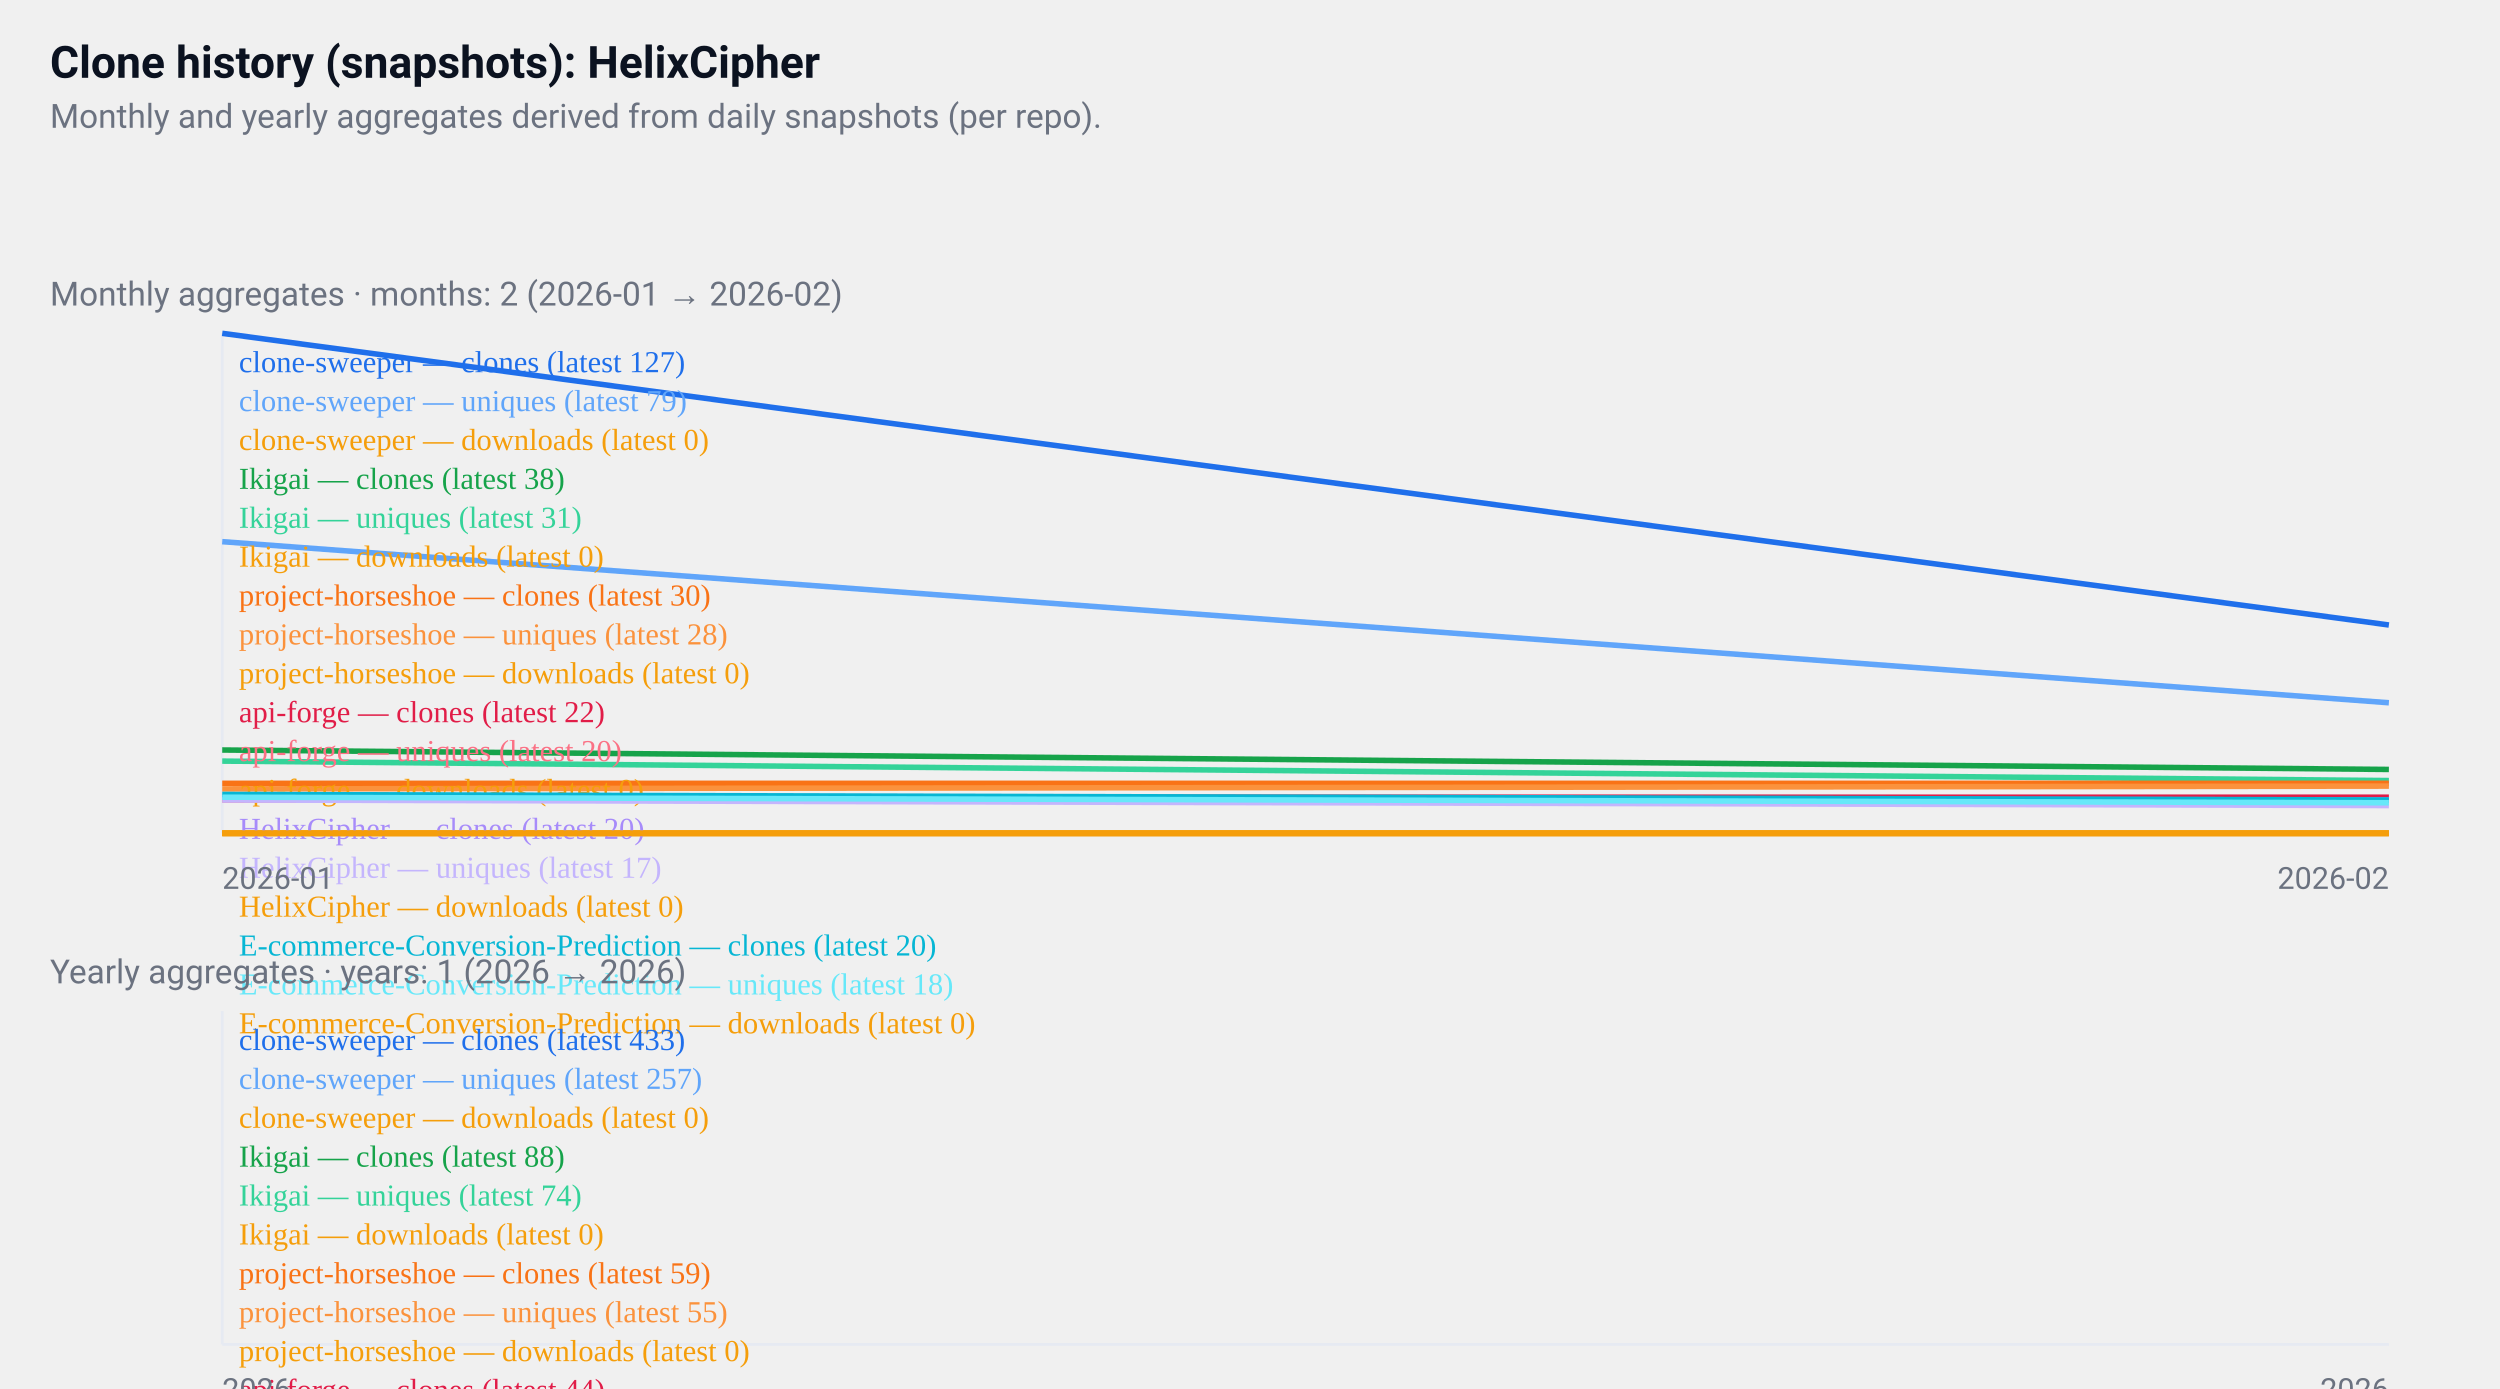
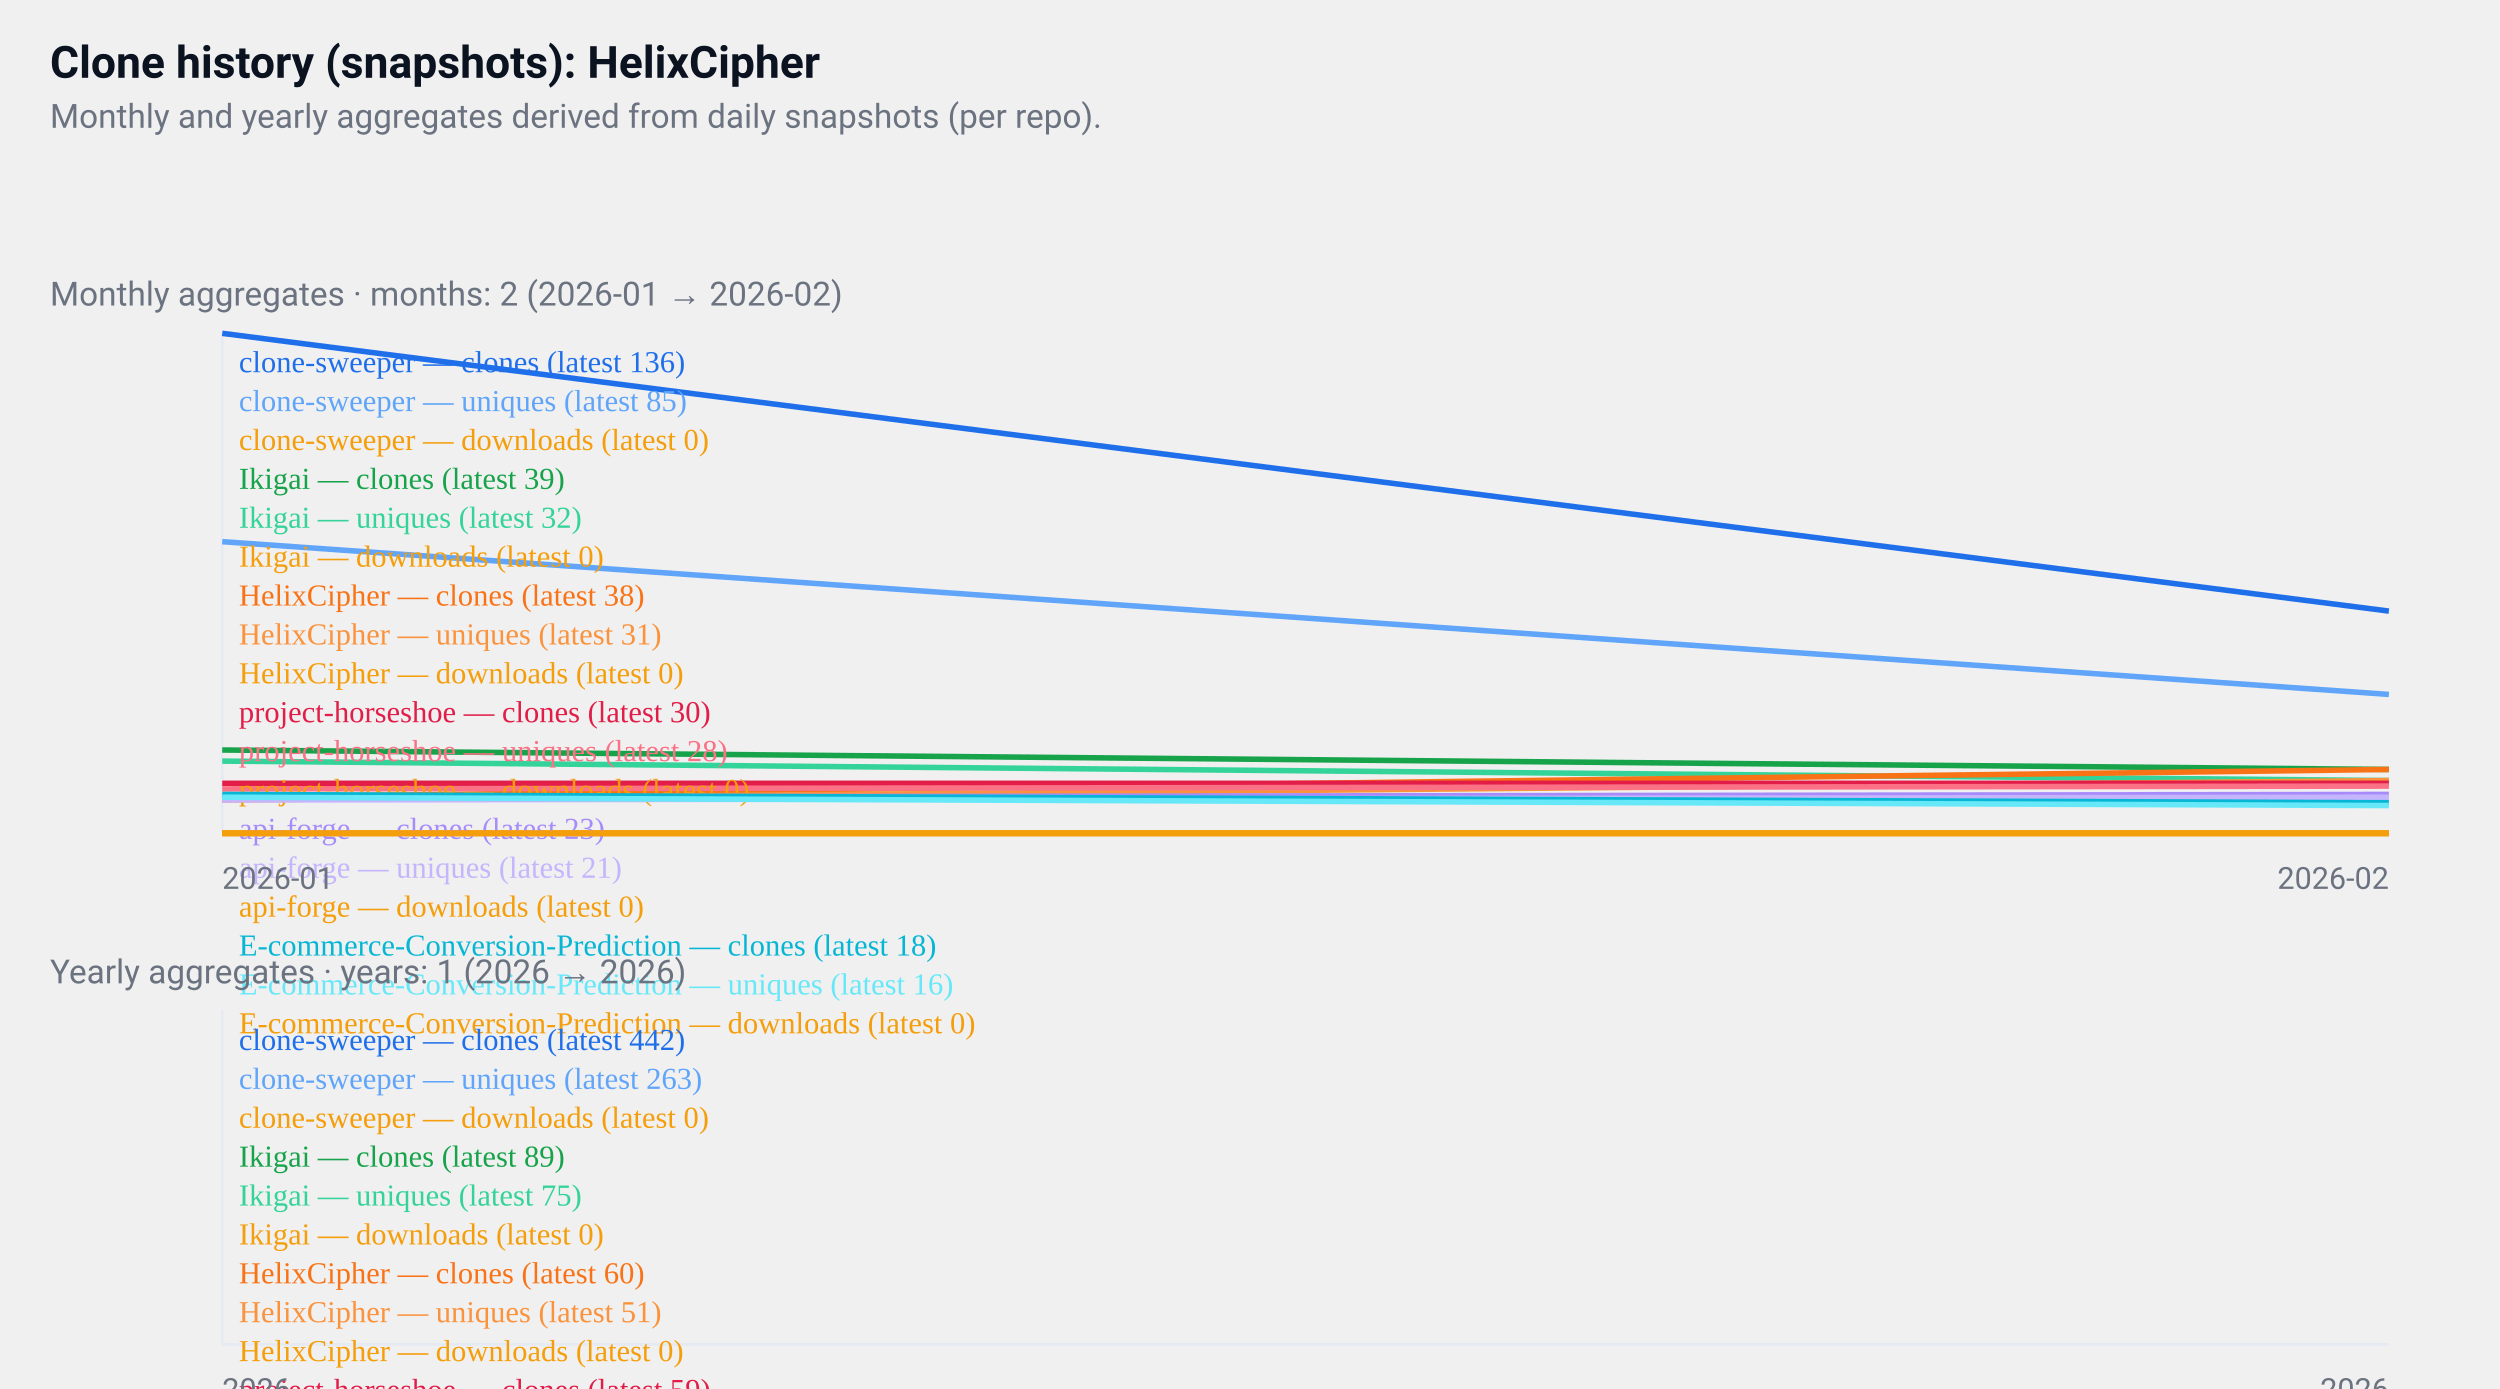
<svg xmlns="http://www.w3.org/2000/svg" width="900" height="500" viewBox="0 0 900 500" role="img" aria-label="GitHub repositories clone history">
  <style>
  .card { font-family: "Segoe UI", Roboto, "Helvetica Neue", Arial, sans-serif; }
  .title { font-weight:700; font-size:16px; fill:#0b1220; }
  .muted { font-size:12px; fill:#6b7280; }
  .axis { font-size:11px; fill:#6b7280; }
  .line { fill:none; stroke-width:2; }
  @media (prefers-color-scheme: dark) {
    .title, .muted, .axis { fill: #ffffff; }
  }
</style>
  <rect x="0" y="0" width="900" height="500" fill="transparent" />
  <text x="18" y="28" class="title card">
  Clone history (snapshots): HelixCipher
</text>
  <text x="18" y="46" class="muted card">
  Monthly and yearly aggregates derived from daily snapshots (per repo).
</text>
  <g transform="translate(0,96)">
    <text x="18" y="14" class="muted card">
    Monthly aggregates · months: 2 (2026-01 → 2026-02)
  </text>
    <line x1="80" y1="24" x2="80" y2="204" stroke="#e6eaf2" />
    <line x1="80" y1="204" x2="860" y2="204" stroke="#e6eaf2" />
-     <polyline points="80,24 860,129" class="line" style="stroke:#1f6feb" />
+     <polyline points="80,24 860,124" class="line" style="stroke:#1f6feb" />
    <text x="86" y="38" class="axis" style="fill:#1f6feb">
-       clone-sweeper — clones (latest 127)
+       clone-sweeper — clones (latest 136)
    </text>
-     <polyline points="80,99 860,157" class="line" style="stroke:#60a5fa" />
+     <polyline points="80,99 860,154" class="line" style="stroke:#60a5fa" />
    <text x="86" y="52" class="axis" style="fill:#60a5fa">
-       clone-sweeper — uniques (latest 79)
+       clone-sweeper — uniques (latest 85)
    </text>
    <polyline points="80,204 860,204" class="line" style="stroke:#f59e0b" />
    <text x="86" y="66" class="axis" style="fill:#f59e0b">
      clone-sweeper — downloads (latest 0)
    </text>
    <polyline points="80,174 860,181" class="line" style="stroke:#16a34a" />
    <text x="86" y="80" class="axis" style="fill:#16a34a">
-       Ikigai — clones (latest 38)
+       Ikigai — clones (latest 39)
    </text>
    <polyline points="80,178 860,185" class="line" style="stroke:#34d399" />
    <text x="86" y="94" class="axis" style="fill:#34d399">
-       Ikigai — uniques (latest 31)
+       Ikigai — uniques (latest 32)
    </text>
    <polyline points="80,204 860,204" class="line" style="stroke:#f59e0b" />
    <text x="86" y="108" class="axis" style="fill:#f59e0b">
      Ikigai — downloads (latest 0)
    </text>
-     <polyline points="80,186 860,186" class="line" style="stroke:#f97316" />
+     <polyline points="80,191 860,181" class="line" style="stroke:#f97316" />
    <text x="86" y="122" class="axis" style="fill:#f97316">
+       HelixCipher — clones (latest 38)
+     </text>
+     <polyline points="80,192 860,185" class="line" style="stroke:#fb923c" />
+     <text x="86" y="136" class="axis" style="fill:#fb923c">
+       HelixCipher — uniques (latest 31)
+     </text>
+     <polyline points="80,204 860,204" class="line" style="stroke:#f59e0b" />
+     <text x="86" y="150" class="axis" style="fill:#f59e0b">
+       HelixCipher — downloads (latest 0)
+     </text>
+     <polyline points="80,186 860,186" class="line" style="stroke:#e11d48" />
+     <text x="86" y="164" class="axis" style="fill:#e11d48">
      project-horseshoe — clones (latest 30)
    </text>
-     <polyline points="80,188 860,187" class="line" style="stroke:#fb923c" />
-     <text x="86" y="136" class="axis" style="fill:#fb923c">
+     <polyline points="80,188 860,187" class="line" style="stroke:#fb7185" />
+     <text x="86" y="178" class="axis" style="fill:#fb7185">
      project-horseshoe — uniques (latest 28)
    </text>
    <polyline points="80,204 860,204" class="line" style="stroke:#f59e0b" />
-     <text x="86" y="150" class="axis" style="fill:#f59e0b">
+     <text x="86" y="192" class="axis" style="fill:#f59e0b">
      project-horseshoe — downloads (latest 0)
    </text>
-     <polyline points="80,191 860,191" class="line" style="stroke:#e11d48" />
-     <text x="86" y="164" class="axis" style="fill:#e11d48">
-       api-forge — clones (latest 22)
+     <polyline points="80,191 860,190" class="line" style="stroke:#a78bfa" />
+     <text x="86" y="206" class="axis" style="fill:#a78bfa">
+       api-forge — clones (latest 23)
    </text>
-     <polyline points="80,192 860,192" class="line" style="stroke:#fb7185" />
-     <text x="86" y="178" class="axis" style="fill:#fb7185">
-       api-forge — uniques (latest 20)
-     </text>
-     <polyline points="80,204 860,204" class="line" style="stroke:#f59e0b" />
-     <text x="86" y="192" class="axis" style="fill:#f59e0b">
-       api-forge — downloads (latest 0)
-     </text>
-     <polyline points="80,191 860,192" class="line" style="stroke:#a78bfa" />
-     <text x="86" y="206" class="axis" style="fill:#a78bfa">
-       HelixCipher — clones (latest 20)
-     </text>
-     <polyline points="80,192 860,194" class="line" style="stroke:#c4b5fd" />
+     <polyline points="80,192 860,191" class="line" style="stroke:#c4b5fd" />
    <text x="86" y="220" class="axis" style="fill:#c4b5fd">
-       HelixCipher — uniques (latest 17)
+       api-forge — uniques (latest 21)
    </text>
    <polyline points="80,204 860,204" class="line" style="stroke:#f59e0b" />
    <text x="86" y="234" class="axis" style="fill:#f59e0b">
-       HelixCipher — downloads (latest 0)
+       api-forge — downloads (latest 0)
    </text>
-     <polyline points="80,190 860,192" class="line" style="stroke:#06b6d4" />
+     <polyline points="80,190 860,193" class="line" style="stroke:#06b6d4" />
    <text x="86" y="248" class="axis" style="fill:#06b6d4">
-       E-commerce-Conversion-Prediction — clones (latest 20)
+       E-commerce-Conversion-Prediction — clones (latest 18)
    </text>
-     <polyline points="80,191 860,193" class="line" style="stroke:#67e8f9" />
+     <polyline points="80,191 860,194" class="line" style="stroke:#67e8f9" />
    <text x="86" y="262" class="axis" style="fill:#67e8f9">
-       E-commerce-Conversion-Prediction — uniques (latest 18)
+       E-commerce-Conversion-Prediction — uniques (latest 16)
    </text>
    <polyline points="80,204 860,204" class="line" style="stroke:#f59e0b" />
    <text x="86" y="276" class="axis" style="fill:#f59e0b">
      E-commerce-Conversion-Prediction — downloads (latest 0)
    </text>
    <text x="80" y="224" class="axis card">2026-01</text>
    <text x="860" y="224" class="axis card" text-anchor="end">2026-02</text>
  </g>
  <g transform="translate(0,340)">
    <text x="18" y="14" class="muted card">
    Yearly aggregates · years: 1 (2026 → 2026)
  </text>
    <line x1="80" y1="24" x2="80" y2="144" stroke="#e6eaf2" />
    <line x1="80" y1="144" x2="860" y2="144" stroke="#e6eaf2" />
    <polyline points="470,24" class="line" style="stroke:#1f6feb" />
    <text x="86" y="38" class="axis" style="fill:#1f6feb">
-       clone-sweeper — clones (latest 433)
+       clone-sweeper — clones (latest 442)
    </text>
    <polyline points="470,72" class="line" style="stroke:#60a5fa" />
    <text x="86" y="52" class="axis" style="fill:#60a5fa">
-       clone-sweeper — uniques (latest 257)
+       clone-sweeper — uniques (latest 263)
    </text>
    <polyline points="470,144" class="line" style="stroke:#f59e0b" />
    <text x="86" y="66" class="axis" style="fill:#f59e0b">
      clone-sweeper — downloads (latest 0)
    </text>
    <polyline points="470,119" class="line" style="stroke:#16a34a" />
    <text x="86" y="80" class="axis" style="fill:#16a34a">
-       Ikigai — clones (latest 88)
+       Ikigai — clones (latest 89)
    </text>
    <polyline points="470,123" class="line" style="stroke:#34d399" />
    <text x="86" y="94" class="axis" style="fill:#34d399">
-       Ikigai — uniques (latest 74)
+       Ikigai — uniques (latest 75)
    </text>
    <polyline points="470,144" class="line" style="stroke:#f59e0b" />
    <text x="86" y="108" class="axis" style="fill:#f59e0b">
      Ikigai — downloads (latest 0)
    </text>
    <polyline points="470,127" class="line" style="stroke:#f97316" />
    <text x="86" y="122" class="axis" style="fill:#f97316">
+       HelixCipher — clones (latest 60)
+     </text>
+     <polyline points="470,130" class="line" style="stroke:#fb923c" />
+     <text x="86" y="136" class="axis" style="fill:#fb923c">
+       HelixCipher — uniques (latest 51)
+     </text>
+     <polyline points="470,144" class="line" style="stroke:#f59e0b" />
+     <text x="86" y="150" class="axis" style="fill:#f59e0b">
+       HelixCipher — downloads (latest 0)
+     </text>
+     <polyline points="470,127" class="line" style="stroke:#e11d48" />
+     <text x="86" y="164" class="axis" style="fill:#e11d48">
      project-horseshoe — clones (latest 59)
    </text>
-     <polyline points="470,128" class="line" style="stroke:#fb923c" />
-     <text x="86" y="136" class="axis" style="fill:#fb923c">
+     <polyline points="470,129" class="line" style="stroke:#fb7185" />
+     <text x="86" y="178" class="axis" style="fill:#fb7185">
      project-horseshoe — uniques (latest 55)
    </text>
    <polyline points="470,144" class="line" style="stroke:#f59e0b" />
-     <text x="86" y="150" class="axis" style="fill:#f59e0b">
+     <text x="86" y="192" class="axis" style="fill:#f59e0b">
      project-horseshoe — downloads (latest 0)
    </text>
-     <polyline points="470,131" class="line" style="stroke:#e11d48" />
-     <text x="86" y="164" class="axis" style="fill:#e11d48">
-       api-forge — clones (latest 44)
+     <polyline points="470,131" class="line" style="stroke:#a78bfa" />
+     <text x="86" y="206" class="axis" style="fill:#a78bfa">
+       api-forge — clones (latest 45)
    </text>
-     <polyline points="470,132" class="line" style="stroke:#fb7185" />
-     <text x="86" y="178" class="axis" style="fill:#fb7185">
-       api-forge — uniques (latest 40)
-     </text>
-     <polyline points="470,144" class="line" style="stroke:#f59e0b" />
-     <text x="86" y="192" class="axis" style="fill:#f59e0b">
-       api-forge — downloads (latest 0)
-     </text>
-     <polyline points="470,132" class="line" style="stroke:#a78bfa" />
-     <text x="86" y="206" class="axis" style="fill:#a78bfa">
-       HelixCipher — clones (latest 42)
-     </text>
-     <polyline points="470,133" class="line" style="stroke:#c4b5fd" />
+     <polyline points="470,132" class="line" style="stroke:#c4b5fd" />
    <text x="86" y="220" class="axis" style="fill:#c4b5fd">
-       HelixCipher — uniques (latest 37)
+       api-forge — uniques (latest 41)
    </text>
    <polyline points="470,144" class="line" style="stroke:#f59e0b" />
    <text x="86" y="234" class="axis" style="fill:#f59e0b">
-       HelixCipher — downloads (latest 0)
+       api-forge — downloads (latest 0)
    </text>
    <polyline points="470,132" class="line" style="stroke:#06b6d4" />
    <text x="86" y="248" class="axis" style="fill:#06b6d4">
-       E-commerce-Conversion-Prediction — clones (latest 43)
+       E-commerce-Conversion-Prediction — clones (latest 41)
    </text>
    <polyline points="470,133" class="line" style="stroke:#67e8f9" />
    <text x="86" y="262" class="axis" style="fill:#67e8f9">
-       E-commerce-Conversion-Prediction — uniques (latest 39)
+       E-commerce-Conversion-Prediction — uniques (latest 37)
    </text>
    <polyline points="470,144" class="line" style="stroke:#f59e0b" />
    <text x="86" y="276" class="axis" style="fill:#f59e0b">
      E-commerce-Conversion-Prediction — downloads (latest 0)
    </text>
    <text x="80" y="164" class="axis card">2026</text>
    <text x="860" y="164" class="axis card" text-anchor="end">2026</text>
  </g>
</svg>
